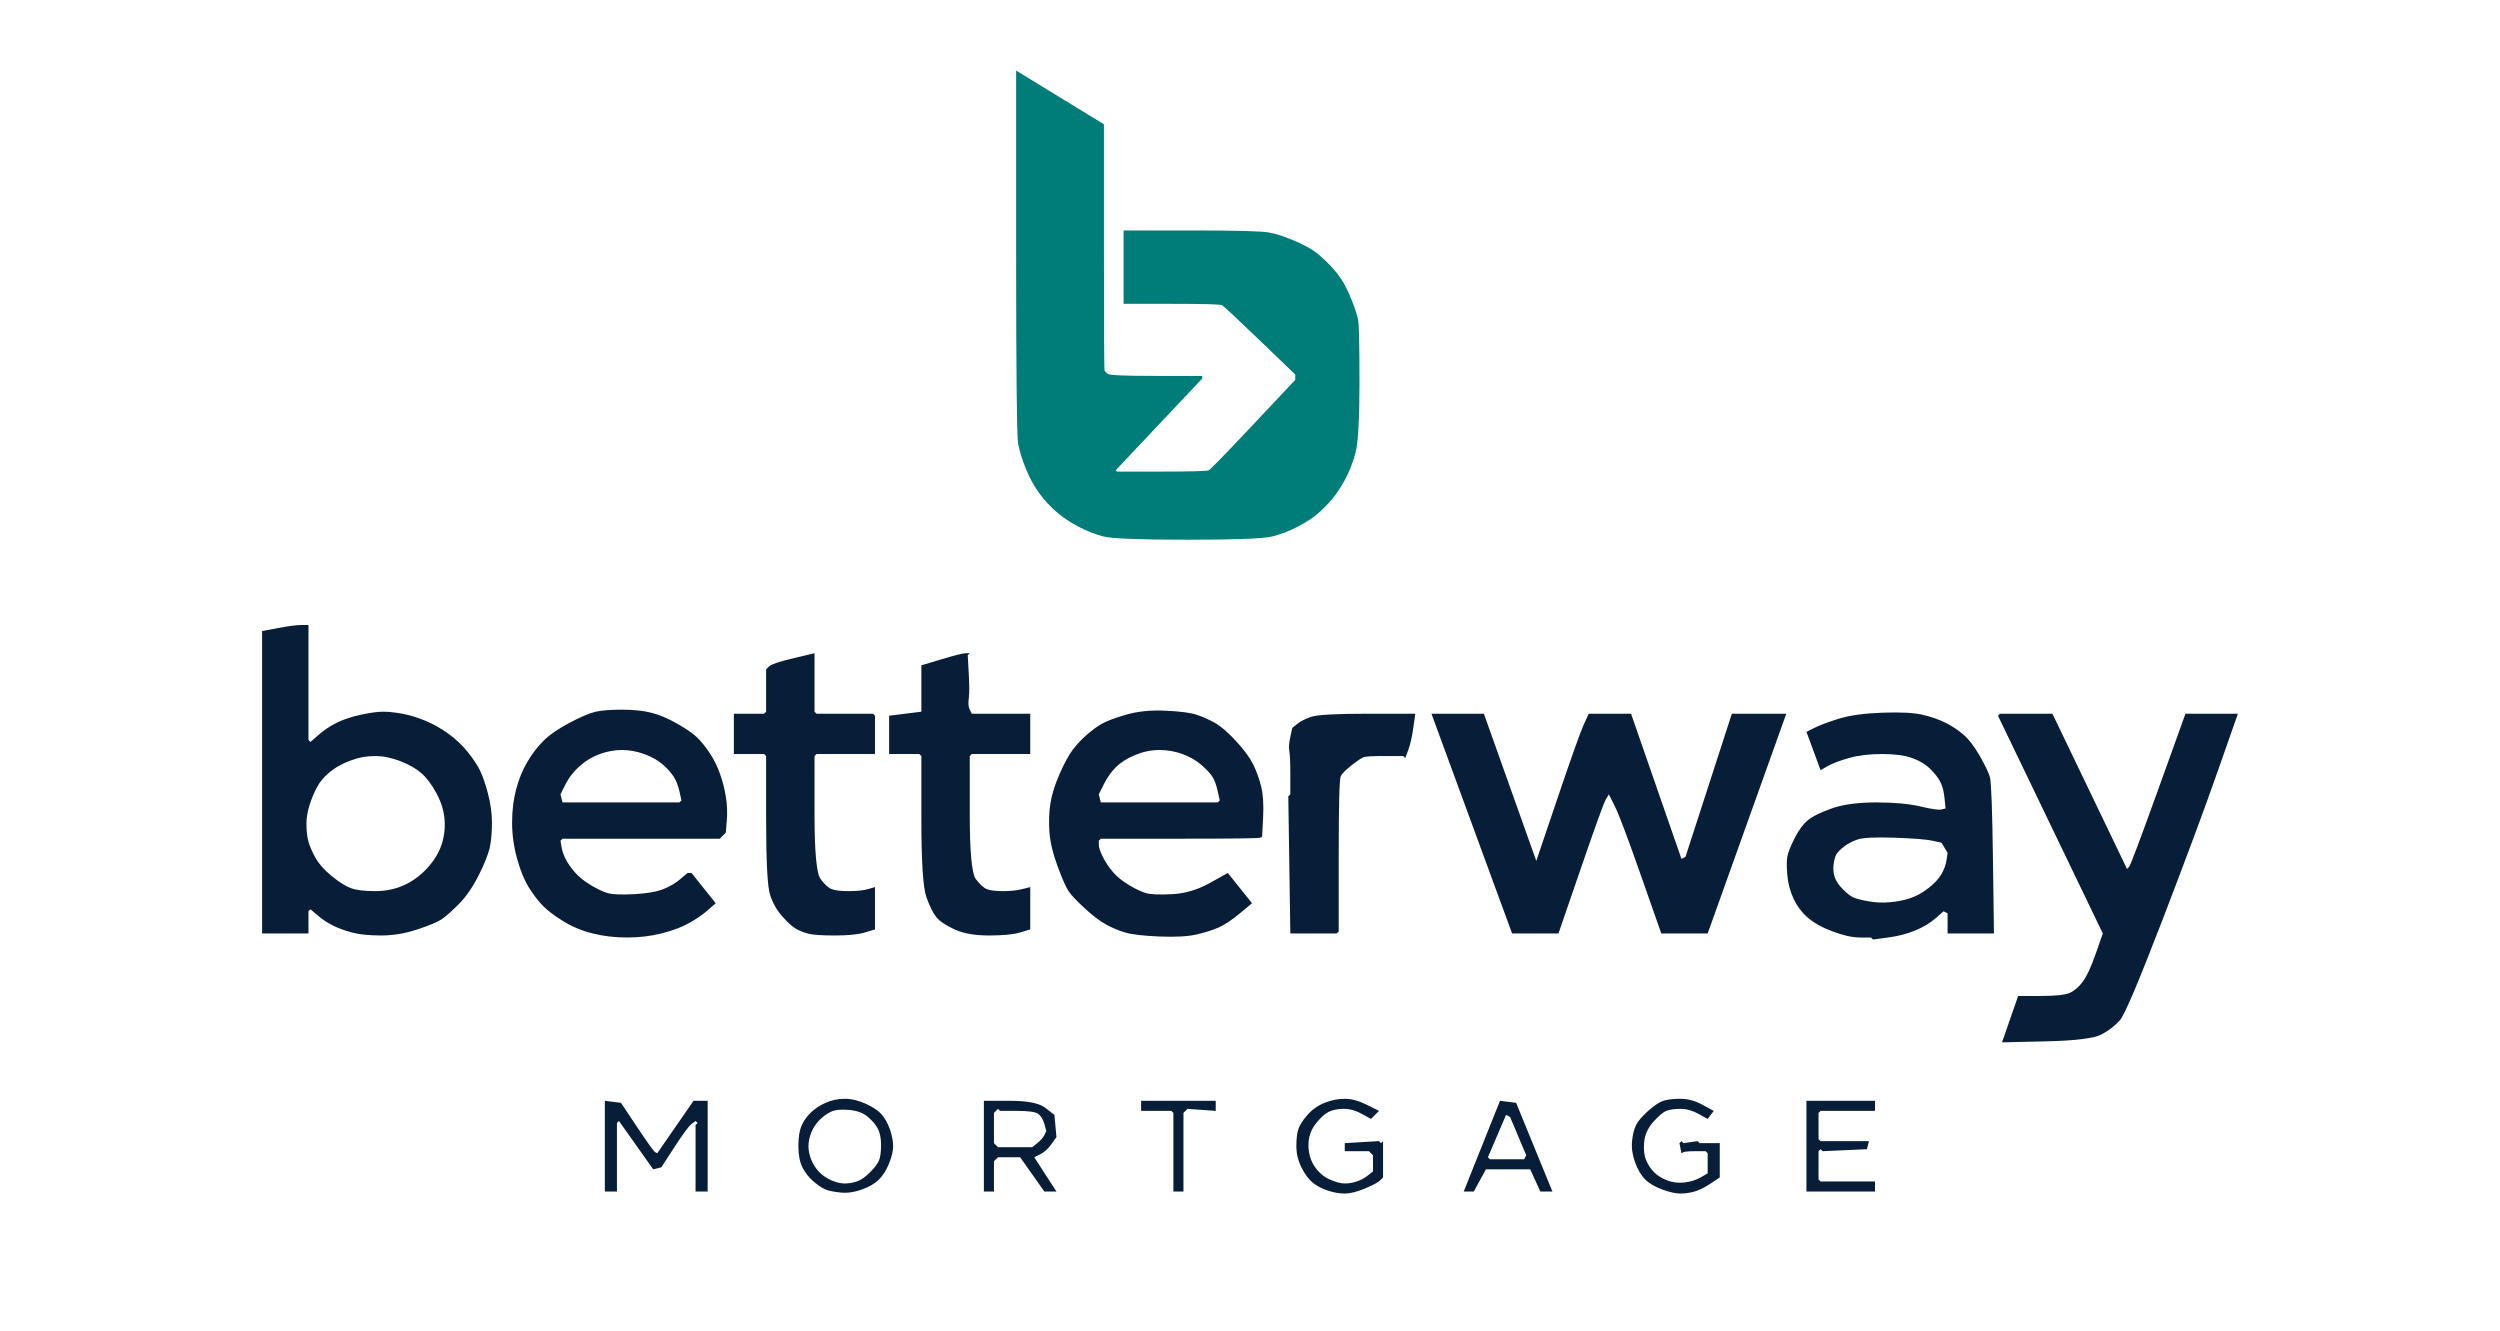
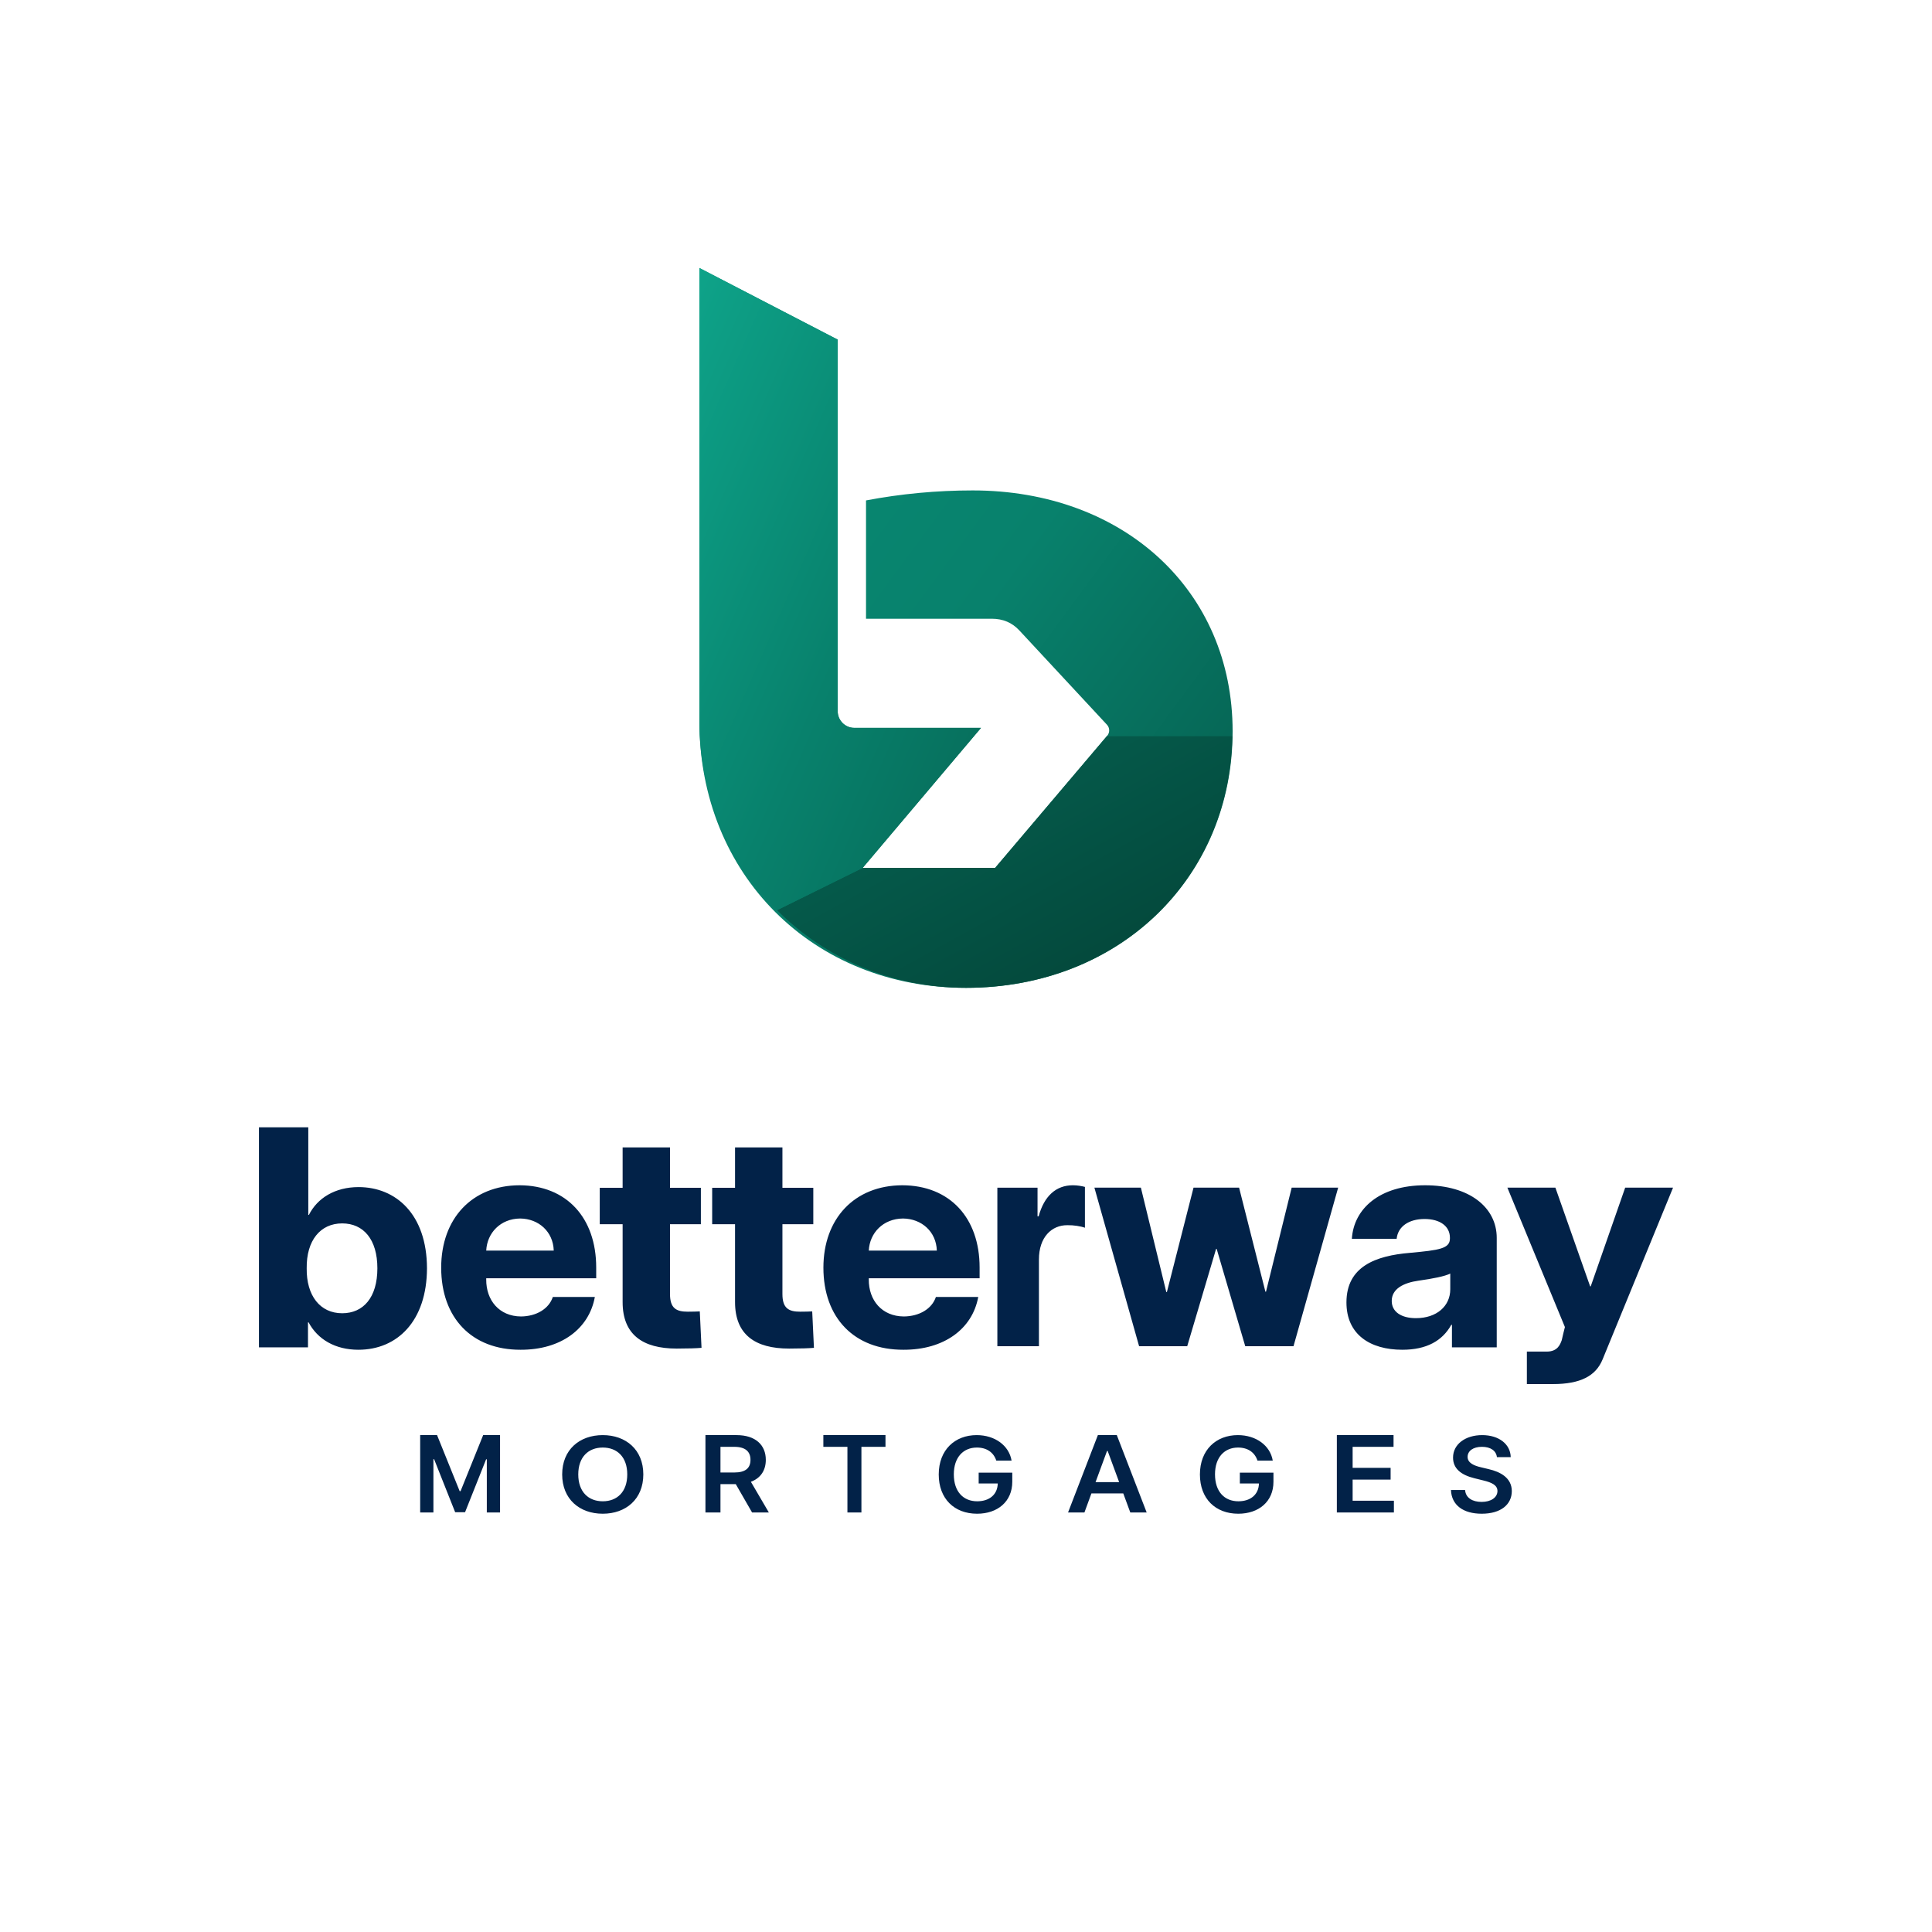
- <svg xmlns="http://www.w3.org/2000/svg" width="1240" height="660" viewBox="0 0 1240 660" role="img" aria-label="Betterway Mortgage">
-   <path fill="#007D78" fill-rule="evenodd" transform="translate(504,35) scale(.65)" d="M33.50,20.50 L0.00,0.00 L0.00,138.00 Q0.00,276.00 1.50,284.50 Q3.00,293.00 7.50,304.00 Q12.00,315.00 18.00,323.00 Q24.00,331.00 31.00,337.00 Q38.00,343.00 47.50,348.00 Q57.00,353.00 66.50,355.50 Q76.00,358.00 131.00,358.00 Q186.00,358.00 195.50,355.50 Q205.00,353.00 213.00,349.00 Q221.00,345.00 226.50,341.00 Q232.00,337.00 238.50,330.00 Q245.00,323.00 250.50,313.00 Q256.00,303.00 259.00,291.50 Q262.00,280.00 262.00,238.00 Q262.00,196.00 261.00,190.50 Q260.00,185.00 256.00,175.00 Q252.00,165.00 248.00,159.00 Q244.00,153.00 238.00,147.00 Q232.00,141.00 227.00,137.50 Q222.00,134.00 211.50,129.50 Q201.00,125.00 192.50,123.50 Q184.00,122.00 133.00,122.00 L82.00,122.00 L82.00,150.00 L82.00,178.00 L118.50,178.00 Q155.00,178.00 157.00,179.00 Q159.00,180.00 186.00,206.00 L213.00,232.00 L213.00,234.00 L213.00,236.00 L181.00,270.00 Q149.00,304.00 147.00,305.00 Q145.00,306.00 111.00,306.00 L77.00,306.00 L76.50,305.50 L76.00,305.00 L109.00,270.00 L142.00,235.00 L142.00,234.00 L142.00,233.00 L107.00,233.00 Q72.00,233.00 70.00,231.50 Q68.00,230.00 67.50,229.00 Q67.00,228.00 67.00,134.50 L67.00,41.00 L33.50,20.50 Z" />
-   <path fill="#081D37" fill-rule="evenodd" transform="translate(130,310)" d="M970.00,72.50 L980.00,44.00 L967.00,44.00 L954.00,44.00 L940.50,81.50 Q927.00,119.00 926.00,120.00 L925.00,121.00 L906.50,82.50 L888.00,44.00 L875.00,44.00 L862.00,44.00 L861.50,44.50 L861.00,45.00 L887.00,99.00 L913.00,153.00 L909.50,163.00 Q906.00,173.00 903.00,177.00 Q900.00,181.00 896.50,182.50 Q893.00,184.00 882.00,184.00 L871.00,184.00 L867.00,195.50 L863.00,207.00 L885.00,206.50 Q907.00,206.00 912.50,203.00 Q918.00,200.00 921.50,196.00 Q925.00,192.00 942.50,146.50 Q960.00,101.00 970.00,72.50 Z M593.00,44.00 L580.00,44.00 L600.00,98.50 L620.00,153.00 L631.50,153.00 L643.00,153.00 L654.00,121.00 Q665.00,89.00 666.50,86.50 L668.00,84.00 L671.00,90.00 Q674.00,96.00 684.00,124.50 L694.00,153.00 L705.50,153.00 L717.00,153.00 L736.50,98.50 L756.00,44.00 L742.50,44.00 L729.00,44.00 L717.50,79.50 L706.00,115.00 L705.00,115.50 L704.00,116.00 L691.50,80.00 L679.00,44.00 L668.50,44.00 L658.00,44.00 L655.50,49.50 Q653.00,55.00 642.50,86.00 L632.00,117.00 L619.00,80.50 L606.00,44.00 L593.00,44.00 Z M571.00,51.00 L572.00,44.00 L548.50,44.00 Q525.00,44.00 520.50,45.50 Q516.00,47.00 513.50,49.00 L511.00,51.00 L510.00,55.50 Q509.00,60.00 509.50,62.50 Q510.00,65.00 510.00,74.50 L510.00,84.00 L509.50,84.50 L509.00,85.00 L509.50,119.00 L510.00,153.00 L521.50,153.00 L533.00,153.00 L533.50,152.50 L534.00,152.00 L534.00,114.50 Q534.00,77.00 535.00,75.00 Q536.00,73.00 540.50,69.50 Q545.00,66.00 546.50,65.50 Q548.00,65.00 557.00,65.00 L566.00,65.00 L566.50,65.50 L567.00,66.00 L568.50,62.00 Q570.00,58.00 571.00,51.00 Z M770.00,51.00 L766.00,53.00 L769.50,62.50 L773.00,72.00 L776.50,70.00 Q780.00,68.00 787.00,66.00 Q794.00,64.00 803.50,64.00 Q813.00,64.00 818.50,66.00 Q824.00,68.00 827.50,71.50 Q831.00,75.00 832.50,78.00 Q834.00,81.00 834.50,86.00 L835.00,91.00 L833.00,91.50 Q831.00,92.00 822.50,90.00 Q814.00,88.00 800.50,88.00 Q787.00,88.00 778.50,91.00 Q770.00,94.00 766.50,97.00 Q763.00,100.00 760.00,106.00 Q757.00,112.00 756.50,115.00 Q756.00,118.00 756.50,124.00 Q757.00,130.00 759.50,135.50 Q762.00,141.00 766.50,145.00 Q771.00,149.00 779.00,152.00 Q787.00,155.00 792.50,155.00 L798.00,155.00 L798.50,155.50 L799.00,156.00 L806.50,155.00 Q814.00,154.00 820.00,151.50 Q826.00,149.00 830.00,145.50 L834.00,142.00 L835.00,142.50 L836.00,143.00 L836.00,148.00 L836.00,153.00 L847.50,153.00 L859.00,153.00 L858.50,116.00 Q858.00,79.00 857.00,75.50 Q856.00,72.00 852.00,65.00 Q848.00,58.00 844.00,54.50 Q840.00,51.00 835.00,48.50 Q830.00,46.00 823.50,44.50 Q817.00,43.00 803.50,43.50 Q790.00,44.00 782.00,46.50 Q774.00,49.00 770.00,51.00 Z M780.00,125.00 Q779.00,122.00 779.50,118.50 Q780.00,115.00 781.00,113.50 Q782.00,112.00 784.50,110.00 Q787.00,108.00 791.00,106.50 Q795.00,105.00 809.50,105.50 Q824.00,106.00 828.50,107.00 L833.00,108.00 L834.50,110.50 L836.00,113.00 L835.50,116.50 Q835.00,120.00 833.00,123.50 Q831.00,127.00 826.50,130.50 Q822.00,134.00 817.50,135.50 Q813.00,137.00 807.50,137.50 Q802.00,138.00 796.50,137.00 Q791.00,136.00 789.00,135.00 Q787.00,134.00 784.00,131.00 Q781.00,128.00 780.00,125.00 Z M428.50,44.50 Q420.00,47.00 416.50,49.00 Q413.00,51.00 409.00,54.50 Q405.00,58.00 402.00,62.00 Q399.00,66.00 395.50,74.00 Q392.00,82.00 391.00,88.50 Q390.00,95.00 390.50,102.50 Q391.00,110.00 394.50,119.50 Q398.00,129.00 400.00,132.00 Q402.00,135.00 408.00,140.50 Q414.00,146.00 418.50,148.50 Q423.00,151.00 428.00,152.50 Q433.00,154.00 445.00,154.50 Q457.00,155.00 463.50,153.50 Q470.00,152.00 474.50,150.00 Q479.00,148.00 485.00,143.00 L491.00,138.00 L485.00,130.50 L479.00,123.00 L470.00,128.00 Q461.00,133.00 451.50,133.50 Q442.00,134.00 438.50,133.00 Q435.00,132.00 430.00,129.00 Q425.00,126.00 422.00,122.50 Q419.00,119.00 417.00,115.00 Q415.00,111.00 415.00,109.00 L415.00,107.00 L415.50,106.50 L416.00,106.00 L455.00,106.00 Q494.00,106.00 495.00,105.50 L496.00,105.00 L496.50,95.50 Q497.00,86.00 495.50,80.00 Q494.00,74.00 491.50,69.00 Q489.00,64.00 483.00,57.50 Q477.00,51.00 472.50,48.50 Q468.00,46.00 463.50,44.50 Q459.00,43.00 448.00,42.50 Q437.00,42.00 428.50,44.50 Z M415.50,86.00 L415.00,84.00 L417.50,79.00 Q420.00,74.00 423.50,70.50 Q427.00,67.00 433.00,64.50 Q439.00,62.00 445.00,62.00 Q451.00,62.00 456.50,64.00 Q462.00,66.00 466.00,69.50 Q470.00,73.00 471.50,75.50 Q473.00,78.00 474.00,82.50 L475.00,87.00 L474.50,87.50 L474.00,88.00 L445.00,88.00 L416.00,88.00 L415.50,86.00 Z M165.50,43.00 Q161.00,44.00 152.50,48.50 Q144.00,53.00 139.50,57.50 Q135.00,62.00 131.50,68.00 Q128.00,74.00 126.00,81.50 Q124.00,89.00 124.00,98.00 Q124.00,107.00 126.50,116.00 Q129.00,125.00 132.50,130.50 Q136.00,136.00 139.50,139.50 Q143.00,143.00 149.50,147.00 Q156.00,151.00 164.00,153.00 Q172.00,155.00 181.00,155.00 Q190.00,155.00 198.00,153.00 Q206.00,151.00 211.50,148.00 Q217.00,145.00 221.00,141.50 L225.00,138.00 L219.00,130.50 L213.00,123.00 L212.00,123.00 L211.00,123.00 L207.50,126.00 Q204.00,129.00 199.00,131.00 Q194.00,133.00 184.50,133.50 Q175.00,134.00 171.50,133.00 Q168.00,132.00 163.00,129.00 Q158.00,126.00 155.00,122.50 Q152.00,119.00 150.50,116.00 Q149.00,113.00 148.50,110.00 L148.00,107.00 L148.50,106.50 L149.00,106.00 L188.00,106.00 L227.00,106.00 L228.50,104.50 L230.00,103.00 L230.50,97.00 Q231.00,91.00 230.00,85.00 Q229.00,79.00 227.00,73.50 Q225.00,68.00 222.00,63.50 Q219.00,59.00 216.00,56.00 Q213.00,53.00 206.00,49.00 Q199.00,45.00 193.00,43.50 Q187.00,42.00 178.50,42.00 Q170.00,42.00 165.50,43.00 Z M148.50,86.00 L148.00,84.00 L150.50,79.00 Q153.00,74.00 157.50,70.00 Q162.00,66.00 167.50,64.00 Q173.00,62.00 178.50,62.00 Q184.00,62.00 189.50,64.00 Q195.00,66.00 198.50,69.00 Q202.00,72.00 204.00,75.00 Q206.00,78.00 207.00,82.50 L208.00,87.00 L207.50,87.50 L207.00,88.00 L178.00,88.00 L149.00,88.00 L148.50,86.00 Z M349.00,14.00 Q347.00,14.00 337.00,17.00 L327.00,20.00 L327.00,31.50 L327.00,43.00 L319.00,44.00 L311.00,45.00 L311.00,54.50 L311.00,64.00 L318.50,64.00 L326.00,64.00 L326.50,64.50 L327.00,65.00 L327.00,96.50 Q327.00,128.00 329.50,135.00 Q332.00,142.00 334.50,145.00 Q337.00,148.00 343.50,151.00 Q350.00,154.00 360.50,154.00 Q371.00,154.00 376.00,152.50 L381.00,151.00 L381.00,140.50 L381.00,130.00 L377.00,131.00 Q373.00,132.00 367.50,132.00 Q362.00,132.00 359.50,131.00 Q357.00,130.00 354.00,126.00 Q351.00,122.00 351.00,93.50 L351.00,65.00 L351.50,64.50 L352.00,64.00 L366.50,64.00 L381.00,64.00 L381.00,54.00 L381.00,44.00 L366.50,44.00 L352.00,44.00 L351.00,42.00 Q350.00,40.00 350.50,36.50 Q351.00,33.00 350.50,24.00 L350.00,15.00 L350.50,14.50 L351.00,14.00 L349.00,14.00 Z M263.50,16.50 Q253.00,19.00 251.50,20.50 L250.00,22.00 L250.00,32.50 L250.00,43.00 L249.50,43.50 L249.00,44.00 L241.50,44.00 L234.00,44.00 L234.00,54.00 L234.00,64.00 L241.50,64.00 L249.00,64.00 L249.50,64.50 L250.00,65.00 L250.00,96.50 Q250.00,128.00 252.00,134.00 Q254.00,140.00 258.00,144.50 Q262.00,149.00 264.50,150.50 Q267.00,152.00 270.50,153.00 Q274.00,154.00 284.00,154.00 Q294.00,154.00 299.00,152.50 L304.00,151.00 L304.00,140.50 L304.00,130.00 L300.50,131.00 Q297.00,132.00 291.00,132.00 Q285.00,132.00 282.50,131.00 Q280.00,130.00 277.00,126.00 Q274.00,122.00 274.00,93.50 L274.00,65.00 L274.50,64.50 L275.00,64.00 L289.50,64.00 L304.00,64.00 L304.00,54.50 L304.00,45.00 L303.50,44.50 L303.00,44.00 L289.00,44.00 L275.00,44.00 L274.50,43.50 L274.00,43.00 L274.00,28.50 L274.00,14.00 L263.50,16.50 Z M8.00,1.50 L0.00,3.00 L0.00,78.00 L0.00,153.00 L11.50,153.00 L23.00,153.00 L23.00,147.50 L23.00,142.00 L23.50,141.50 L24.00,141.00 L27.50,144.00 Q31.00,147.00 35.00,149.00 Q39.00,151.00 44.50,152.50 Q50.00,154.00 59.00,154.00 Q68.00,154.00 77.00,151.00 Q86.00,148.00 89.00,146.00 Q92.00,144.00 97.50,138.50 Q103.00,133.00 107.50,124.00 Q112.00,115.00 113.00,110.00 Q114.00,105.00 114.00,98.00 Q114.00,91.00 112.00,83.50 Q110.00,76.00 108.00,72.00 Q106.00,68.00 102.00,63.00 Q98.00,58.00 92.50,54.00 Q87.00,50.00 81.00,47.50 Q75.00,45.00 69.50,44.00 Q64.00,43.00 60.00,43.00 Q56.00,43.00 49.00,44.50 Q42.00,46.00 37.00,48.50 Q32.00,51.00 28.00,54.50 L24.00,58.00 L23.50,57.50 L23.00,57.00 L23.00,28.50 L23.00,0.00 L19.50,0.00 Q16.00,0.00 8.00,1.50 Z M44.50,67.00 Q50.00,65.00 56.00,65.00 Q62.00,65.00 68.50,67.50 Q75.00,70.00 79.00,73.50 Q83.00,77.00 86.50,83.50 Q90.00,90.00 90.50,96.50 Q91.00,103.00 89.00,109.00 Q87.00,115.00 82.00,120.50 Q77.00,126.00 70.50,129.00 Q64.00,132.00 56.00,132.00 Q48.00,132.00 44.00,130.50 Q40.00,129.00 34.50,124.50 Q29.00,120.00 26.50,115.50 Q24.00,111.00 23.00,107.50 Q22.00,104.00 22.00,98.50 Q22.00,93.00 24.50,86.50 Q27.00,80.00 29.50,77.00 Q32.00,74.00 35.50,71.50 Q39.00,69.00 44.50,67.00 Z" />
-   <path fill="#081D37" fill-rule="evenodd" transform="translate(300,545)" d="M613.00,1.00 L596.00,1.00 L596.00,23.50 L596.00,46.00 L613.00,46.00 L630.00,46.00 L630.00,43.50 L630.00,41.00 L616.50,41.00 L603.00,41.00 L602.50,40.50 L602.00,40.00 L602.00,33.00 L602.00,26.00 L602.50,25.50 L603.00,25.00 L603.50,25.50 L604.00,26.00 L615.00,25.50 L626.00,25.00 L626.50,23.00 L627.00,21.00 L615.00,21.00 L603.00,21.00 L602.50,20.50 L602.00,20.00 L602.00,13.50 L602.00,7.00 L602.50,6.50 L603.00,6.00 L616.50,6.00 L630.00,6.00 L630.00,3.50 L630.00,1.00 L613.00,1.00 Z M448.00,1.50 L444.00,1.00 L435.00,23.50 L426.00,46.00 L428.50,46.00 L431.00,46.00 L434.00,40.50 L437.00,35.00 L448.00,35.00 L459.00,35.00 L461.50,40.50 L464.00,46.00 L467.00,46.00 L470.00,46.00 L461.00,24.00 L452.00,2.00 L448.00,1.50 Z M442.50,18.50 L447.00,8.00 L448.00,8.50 L449.00,9.00 L453.00,18.50 L457.00,28.00 L456.50,29.00 L456.00,30.00 L447.50,30.00 L439.00,30.00 L438.50,29.50 L438.00,29.00 L442.50,18.50 Z M284.50,1.00 L266.00,1.00 L266.00,3.50 L266.00,6.00 L273.50,6.00 L281.00,6.00 L281.50,6.50 L282.00,7.00 L282.00,26.50 L282.00,46.00 L284.50,46.00 L287.00,46.00 L287.00,26.50 L287.00,7.00 L288.00,6.00 L289.00,5.00 L296.00,5.50 L303.00,6.00 L303.00,3.50 L303.00,1.00 L284.50,1.00 Z M201.00,1.00 L188.00,1.00 L188.00,23.50 L188.00,46.00 L190.50,46.00 L193.00,46.00 L193.00,38.50 L193.00,31.00 L194.00,30.00 L195.00,29.00 L200.50,29.00 L206.00,29.00 L212.00,37.50 L218.00,46.00 L221.00,46.00 L224.00,46.00 L218.50,37.50 L213.00,29.00 L216.00,27.50 Q219.00,26.00 221.50,22.50 L224.00,19.00 L223.50,13.50 L223.00,8.00 L218.50,4.50 Q214.00,1.00 201.00,1.00 Z M193.00,14.50 L193.00,7.00 L194.00,6.00 L195.00,5.00 L195.50,5.50 L196.00,6.00 L204.50,6.00 Q213.00,6.00 215.00,7.50 Q217.00,9.00 218.00,12.50 L219.00,16.00 L218.00,18.00 Q217.00,20.00 214.50,22.00 L212.00,24.00 L203.50,24.00 L195.00,24.00 L194.00,23.00 L193.00,22.00 L193.00,14.50 Z M4.00,1.50 L0.00,1.00 L0.00,23.50 L0.00,46.00 L3.00,46.00 L6.00,46.00 L6.00,29.00 L6.00,12.00 L6.50,11.50 L7.00,11.00 L15.50,23.00 L24.00,35.00 L26.00,34.50 L28.00,34.00 L34.50,24.00 Q41.00,14.00 43.00,12.50 L45.00,11.00 L45.50,11.50 L46.00,12.00 L45.50,12.50 L45.00,13.00 L45.00,29.50 L45.00,46.00 L48.00,46.00 L51.00,46.00 L51.00,23.50 L51.00,1.00 L47.50,1.00 L44.00,1.00 L35.00,14.00 L26.00,27.00 L25.00,26.50 Q24.00,26.00 16.00,14.00 L8.00,2.00 L4.00,1.50 Z M533.50,0.00 Q528.00,0.00 525.00,1.00 Q522.00,2.00 517.50,6.00 Q513.00,10.00 511.50,13.00 Q510.00,16.00 509.50,21.00 Q509.00,26.00 511.00,31.50 Q513.00,37.00 516.00,40.00 Q519.00,43.00 524.50,45.00 Q530.00,47.00 533.50,47.00 Q537.00,47.00 540.50,46.00 Q544.00,45.00 548.50,42.00 L553.00,39.00 L553.00,30.50 L553.00,22.00 L548.00,22.00 L543.00,22.00 L542.50,21.50 L542.00,21.00 L538.50,21.50 L535.00,22.00 L534.50,21.50 L534.00,21.00 L533.50,21.50 L533.00,22.00 L533.50,24.50 L534.00,27.00 L535.00,26.50 Q536.00,26.00 541.00,26.00 L546.00,26.00 L546.50,26.50 L547.00,27.00 L547.00,32.00 L547.00,37.00 L543.50,39.00 Q540.00,41.00 535.50,41.50 Q531.00,42.00 527.00,40.50 Q523.00,39.00 520.50,36.50 Q518.00,34.00 516.50,30.50 Q515.00,27.00 515.50,21.50 Q516.00,16.00 520.00,11.50 Q524.00,7.00 526.50,6.00 Q529.00,5.00 533.50,5.00 Q538.00,5.00 542.50,7.50 L547.00,10.00 L548.50,8.00 L550.00,6.00 L544.50,3.00 Q539.00,0.00 533.50,0.00 Z M367.00,0.00 Q362.00,0.00 357.00,2.00 Q352.00,4.00 348.50,8.00 Q345.00,12.00 344.00,15.00 Q343.00,18.00 343.00,23.50 Q343.00,29.00 345.50,34.00 Q348.00,39.00 351.00,41.50 Q354.00,44.00 358.50,45.50 Q363.00,47.00 367.00,47.00 Q371.00,47.00 377.00,44.50 Q383.00,42.00 384.50,40.50 L386.00,39.00 L386.00,30.00 L386.00,21.00 L385.50,21.50 L385.00,22.00 L384.50,21.50 L384.00,21.00 L375.50,21.50 L367.00,22.00 L367.00,24.00 L367.00,26.00 L373.00,26.00 L379.00,26.00 L380.00,27.00 L381.00,28.00 L381.00,32.00 L381.00,36.00 L378.50,38.00 Q376.00,40.00 373.00,41.00 Q370.00,42.00 367.00,42.00 Q364.00,42.00 359.50,40.00 Q355.00,38.00 352.00,33.50 Q349.00,29.00 349.00,23.00 Q349.00,17.00 352.50,12.50 Q356.00,8.00 359.00,6.50 Q362.00,5.00 366.50,5.00 Q371.00,5.00 375.50,7.50 L380.00,10.00 L382.00,8.00 L384.00,6.00 L378.00,3.00 Q372.00,0.00 367.00,0.00 Z M119.00,0.00 Q114.00,0.00 109.50,2.00 Q105.00,4.00 102.00,7.00 Q99.00,10.00 97.50,13.50 Q96.00,17.00 96.00,23.50 Q96.00,30.00 98.00,34.00 Q100.00,38.00 103.50,41.00 Q107.00,44.00 109.50,45.00 Q112.00,46.00 117.00,46.50 Q122.00,47.00 127.50,45.00 Q133.00,43.00 136.00,40.00 Q139.00,37.00 141.00,32.00 Q143.00,27.00 143.00,23.50 Q143.00,20.00 141.50,15.50 Q140.00,11.00 137.50,8.00 Q135.00,5.00 129.50,2.50 Q124.00,0.00 119.00,0.00 Z M112.00,6.50 Q115.00,5.00 121.00,5.50 Q127.00,6.00 130.50,9.00 Q134.00,12.00 135.50,15.00 Q137.00,18.00 137.00,23.00 Q137.00,28.00 136.00,30.50 Q135.00,33.00 131.50,36.50 Q128.00,40.00 125.00,41.00 Q122.00,42.00 119.00,42.00 Q116.00,42.00 112.50,40.50 Q109.00,39.00 106.50,36.50 Q104.00,34.00 102.50,30.50 Q101.00,27.00 101.00,23.50 Q101.00,20.00 102.50,16.50 Q104.00,13.00 106.50,10.50 Q109.00,8.00 112.00,6.50 Z" />
+ <svg xmlns="http://www.w3.org/2000/svg" viewBox="0 0 1600 1600" width="2048" height="2048" shape-rendering="geometricPrecision">
+   <defs>
+     <linearGradient id="emeraldPillar_11_Dimensional_Faceted_Stacked_Transparent" x1="0%" y1="0%" x2="100%" y2="100%">
+       <stop offset="0%" stop-color="#0EA389" />
+       <stop offset="55%" stop-color="#08816C" />
+       <stop offset="100%" stop-color="#066957" />
+     </linearGradient>
+     <linearGradient id="emeraldBowl_11_Dimensional_Faceted_Stacked_Transparent" x1="0%" y1="0%" x2="100%" y2="100%">
+       <stop offset="0%" stop-color="#098D76" />
+       <stop offset="50%" stop-color="#08816C" />
+       <stop offset="100%" stop-color="#055A4B" />
+     </linearGradient>
+     <linearGradient id="emeraldBase_11_Dimensional_Faceted_Stacked_Transparent" x1="0%" y1="0%" x2="100%" y2="100%">
+       <stop offset="0%" stop-color="#066655" />
+       <stop offset="100%" stop-color="#034236" />
+     </linearGradient>
+     <linearGradient id="navyGrad_11_Dimensional_Faceted_Stacked_Transparent" x1="0%" y1="0%" x2="0%" y2="100%">
+       <stop offset="0%" stop-color="#042B58" />
+       <stop offset="100%" stop-color="#021D3E" />
+     </linearGradient>
+     <linearGradient id="brassGrad_11_Dimensional_Faceted_Stacked_Transparent" x1="0%" y1="0%" x2="100%" y2="100%">
+       <stop offset="0%" stop-color="#F2DCB3" />
+       <stop offset="45%" stop-color="#D5B27A" />
+       <stop offset="100%" stop-color="#A68045" />
+     </linearGradient>
+   </defs>
+   <g transform="translate(210.74, -34.76) scale(1.38)">
+     <path d="M 267.0,186.0 L 350.0,229.0 L 350.0,396.5 L 367.0,396.5 L 367.0,325.5 C 388.0,321.5 409.5,319.5 431.0,319.5 C 521.5,319.5 587.0,379.5 587.0,464.0 C 587.0,552.0 519.0,618.0 427.0,618.0 C 335.0,618.0 267.0,550.0 267.0,458.0 Z M 367.0,396.5 L 442.5,396.5 Q 452.5,396.5 459.0,403.5 L 511.5,460.0 A 5.0,5.0 0 0 1 511.5,467.0 L 444.5,546.0 L 365.0,546.0 L 436.0,462.0 L 360.0,462.0 A 10.0,10.0 0 0 1 350.0,452.0 L 350.0,396.5 Z" fill="url(#emeraldBowl_11_Dimensional_Faceted_Stacked_Transparent)" fill-rule="evenodd" />
+     <path d="M 365.0,546.0 L 444.5,546.0 L 511.5,467.0 L 586.8,467.0 C 585.2,553.5 517.8,618.0 427.0,618.0 C 382.5,618.0 342.4,600.2 313.6,571.4 Z" fill="url(#emeraldBase_11_Dimensional_Faceted_Stacked_Transparent)" />
+     <path d="M 267.0,186.0 L 350.0,229.0 L 350.0,452.0 A 10.0,10.0 0 0 0 360.0,462.0 L 436.0,462.0 L 365.0,546.0 L 313.6,571.4 C 284.8,542.6 267.0,502.5 267.0,458.0 Z" fill="url(#emeraldPillar_11_Dimensional_Faceted_Stacked_Transparent)" />
+   </g>
+   <g transform="translate(-423.53, 652.31) scale(0.98)">
+     <path d="M 735.05,475.00 C 768.02,475.00 792.87,450.62 793.00,406.15 C 792.87,360.42 766.68,337.54 735.18,337.54 C 715.25,337.54 700.30,346.88 693.22,361.03 L 692.70,361.03 L 692.70,287.00 L 651.00,287.00 L 651.00,472.98 L 692.44,472.98 L 692.44,451.87 L 692.96,451.87 C 700.56,466.15 715.38,475.00 735.05,475.00 Z M 721.33,444.15 C 702.74,444.15 691.05,429.39 691.35,406.15 C 691.05,382.66 702.87,368.22 721.33,368.22 C 739.27,368.22 751.08,381.65 751.08,406.15 C 751.08,430.77 739.27,444.15 721.33,444.15 Z M 872.10,475.00 C 906.17,475.12 929.95,457.38 934.85,430.40 L 899.34,430.40 C 896.01,440.49 885.35,446.75 872.47,446.87 C 853.96,446.75 842.93,433.10 843.06,415.60 L 843.06,414.58 L 936.00,414.58 L 936.00,405.50 C 936.00,363.47 910.94,336.12 871.20,336.00 C 830.96,336.12 805.00,364.25 805.00,405.62 C 805.00,448.06 830.84,475.12 872.10,475.00 Z M 843.06,391.19 C 843.80,376.23 855.11,364.25 871.73,364.09 C 887.41,364.25 899.63,375.21 900.12,391.19 L 843.06,391.19 Z M 1004.00,474.00 C 1013.39,474.00 1020.95,473.75 1025.00,473.38 L 1023.54,442.59 C 1021.20,442.71 1017.40,442.83 1013.39,442.83 C 1003.83,442.83 998.37,440.12 998.37,427.93 L 998.37,368.92 L 1024.46,368.92 L 1024.46,338.12 L 998.37,338.12 L 998.37,304.00 L 958.33,304.00 L 958.33,338.12 L 939.00,338.12 L 939.00,368.92 L 958.33,368.92 L 958.33,434.74 C 958.33,462.21 975.28,474.00 1004.00,474.00 Z M 1099.00,474.00 C 1108.39,474.00 1115.95,473.75 1120.00,473.38 L 1118.54,442.59 C 1116.20,442.71 1112.40,442.83 1108.39,442.83 C 1098.83,442.83 1093.37,440.12 1093.37,427.93 L 1093.37,368.92 L 1119.46,368.92 L 1119.46,338.12 L 1093.37,338.12 L 1093.37,304.00 L 1053.33,304.00 L 1053.33,338.12 L 1034.00,338.12 L 1034.00,368.92 L 1053.33,368.92 L 1053.33,434.74 C 1053.33,462.21 1070.28,474.00 1099.00,474.00 Z M 1195.62,475.00 C 1229.94,475.12 1253.91,457.38 1258.84,430.40 L 1223.06,430.40 C 1219.70,440.49 1208.97,446.75 1195.99,446.87 C 1177.33,446.75 1166.22,433.10 1166.35,415.60 L 1166.35,414.58 L 1260.00,414.58 L 1260.00,405.50 C 1260.00,363.47 1234.75,336.12 1194.70,336.00 C 1154.16,336.12 1128.00,364.25 1128.00,405.62 C 1128.00,448.06 1154.04,475.12 1195.62,475.00 Z M 1166.35,391.19 C 1167.09,376.23 1178.49,364.25 1195.24,364.09 C 1211.04,364.25 1223.35,375.21 1223.85,391.19 L 1166.35,391.19 Z M 1275.00,472.00 L 1310.13,472.00 L 1310.13,398.68 C 1310.13,380.01 1320.77,369.61 1334.21,369.74 C 1339.24,369.61 1345.66,370.63 1349.00,371.89 L 1349.00,337.38 C 1346.25,336.65 1342.58,336.00 1338.80,336.00 C 1324.66,336.00 1314.57,345.01 1309.87,362.27 L 1308.95,362.27 L 1308.95,338.03 L 1275.00,338.03 L 1275.00,472.00 Z M 1394.78,472.00 L 1435.44,472.00 L 1459.84,389.77 L 1460.33,389.77 L 1484.48,472.00 L 1525.26,472.00 L 1563.00,338.00 L 1523.72,338.00 L 1502.01,425.95 L 1501.52,425.95 L 1479.27,338.00 L 1440.77,338.00 L 1418.28,426.20 L 1417.75,426.20 L 1396.28,338.00 L 1357.00,338.00 L 1394.78,472.00 Z M 1617.26,475.00 C 1637.66,475.00 1651.07,467.48 1658.61,453.90 L 1659.15,453.90 L 1659.15,472.96 L 1697.00,472.96 L 1697.00,380.44 C 1697.00,354.77 1673.97,336.00 1636.50,336.00 C 1597.73,336.00 1576.12,356.07 1574.58,381.22 L 1612.43,381.22 C 1613.47,370.87 1622.72,364.50 1636.00,364.50 C 1649.11,364.50 1657.44,370.63 1657.44,380.32 L 1657.44,380.97 C 1657.44,389.52 1648.62,390.82 1623.63,393.11 C 1594.73,395.52 1570.00,404.60 1570.00,435.02 C 1570.00,461.96 1589.78,475.00 1617.26,475.00 Z M 1628.71,448.30 C 1616.34,448.30 1608.27,442.95 1608.27,433.75 C 1608.27,423.53 1618.18,418.42 1630.92,416.62 C 1642.99,414.94 1653.28,412.90 1657.73,410.61 L 1657.73,423.90 C 1657.73,438.08 1646.28,448.30 1628.71,448.30 Z M 1722.47,504.00 L 1744.57,504.00 C 1767.66,504.00 1780.72,497.18 1786.46,483.15 L 1846.00,338.00 L 1805.55,338.00 L 1776.42,421.43 L 1775.94,421.43 L 1746.57,338.00 L 1706.00,338.00 L 1754.61,455.81 C 1754.61,455.81 1751.96,466.30 1751.96,466.84 C 1750.71,470.19 1748.70,476.55 1739.26,476.55 L 1722.47,476.55 L 1722.47,504.00 Z" fill="#022248" fill-rule="evenodd" />
+   </g>
+   <g transform="translate(-339.78, 636.20) scale(1.05)">
+     <path d="M 655.00,526.00 L 655.00,587.00 L 665.44,587.00 L 665.44,545.00 L 665.99,545.00 L 682.60,586.82 L 690.40,586.82 L 707.01,545.09 L 707.56,545.09 L 707.56,587.00 L 718.00,587.00 L 718.00,526.00 L 704.68,526.00 L 686.85,570.20 L 686.15,570.20 L 668.32,526.00 L 655.00,526.00 Z M 831.00,557.00 C 831.00,537.49 817.26,526.00 799.01,526.00 C 780.71,526.00 767.00,537.49 767.00,557.00 C 767.00,576.47 780.71,588.00 799.01,588.00 C 817.26,588.00 831.00,576.50 831.00,557.00 Z M 818.33,557.00 C 818.33,570.73 810.36,578.19 799.01,578.19 C 787.68,578.19 779.69,570.73 779.69,557.00 C 779.69,543.27 787.68,535.81 799.01,535.81 C 810.36,535.81 818.33,543.27 818.33,557.00 Z M 880.00,587.00 L 891.85,587.00 L 891.85,564.66 L 903.92,564.66 L 916.77,587.00 L 930.00,587.00 L 915.84,562.82 C 923.55,559.93 927.61,553.79 927.61,545.51 C 927.61,533.86 919.56,526.00 904.54,526.00 L 880.00,526.00 L 880.00,587.00 Z M 891.85,555.48 L 891.85,535.24 L 902.72,535.24 C 911.57,535.24 915.52,539.03 915.52,545.51 C 915.52,552.01 911.57,555.48 902.79,555.48 L 891.85,555.48 Z M 973.00,535.26 L 991.98,535.26 L 991.98,587.00 L 1003.02,587.00 L 1003.02,535.26 L 1022.00,535.26 L 1022.00,526.00 L 973.00,526.00 L 973.00,535.26 Z M 1109.40,546.10 L 1121.45,546.10 C 1119.45,534.25 1108.35,526.00 1093.91,526.00 C 1076.82,526.00 1064.00,537.60 1064.00,557.05 C 1064.00,576.15 1076.25,588.00 1094.26,588.00 C 1110.43,588.00 1122.00,578.39 1122.00,562.83 L 1122.00,555.59 L 1095.50,555.59 L 1095.50,564.13 L 1110.55,564.13 C 1110.37,572.73 1104.14,578.19 1094.32,578.19 C 1083.39,578.19 1075.90,570.61 1075.90,556.94 C 1075.90,543.35 1083.52,535.81 1094.07,535.81 C 1101.95,535.81 1107.30,539.70 1109.40,546.10 Z M 1178.92,587.00 L 1184.43,571.96 L 1209.54,571.96 L 1215.08,587.00 L 1228.00,587.00 L 1204.45,526.00 L 1189.52,526.00 L 1166.00,587.00 L 1178.92,587.00 Z M 1187.69,563.08 L 1196.73,538.51 L 1197.24,538.51 L 1206.29,563.08 L 1187.69,563.08 Z M 1315.40,546.10 L 1327.45,546.10 C 1325.45,534.25 1314.35,526.00 1299.91,526.00 C 1282.82,526.00 1270.00,537.60 1270.00,557.05 C 1270.00,576.15 1282.25,588.00 1300.26,588.00 C 1316.43,588.00 1328.00,578.39 1328.00,562.83 L 1328.00,555.59 L 1301.50,555.59 L 1301.50,564.13 L 1316.55,564.13 C 1316.37,572.73 1310.14,578.19 1300.32,578.19 C 1289.39,578.19 1281.90,570.61 1281.90,556.94 C 1281.90,543.35 1289.52,535.81 1300.07,535.81 C 1307.95,535.81 1313.30,539.70 1315.40,546.10 Z M 1378.00,587.00 L 1423.00,587.00 L 1423.00,577.74 L 1390.45,577.74 L 1390.45,561.09 L 1420.41,561.09 L 1420.41,551.83 L 1390.45,551.83 L 1390.45,535.26 L 1422.72,535.26 L 1422.72,526.00 L 1378.00,526.00 L 1378.00,587.00 Z M 1504.25,543.39 L 1515.14,543.39 C 1514.93,533.21 1505.92,526.00 1492.61,526.00 C 1479.49,526.00 1469.61,533.12 1469.65,543.78 C 1469.65,552.43 1476.03,557.40 1486.32,559.97 L 1493.43,561.73 C 1500.17,563.37 1504.63,565.40 1504.68,570.08 C 1504.63,575.23 1499.57,578.68 1492.18,578.68 C 1485.10,578.68 1479.61,575.62 1479.15,569.29 L 1468.00,569.29 C 1468.46,581.27 1477.71,588.00 1492.28,588.00 C 1507.27,588.00 1515.96,580.80 1516.00,570.17 C 1515.96,559.72 1507.03,554.95 1497.62,552.80 L 1491.75,551.39 C 1486.62,550.21 1481.07,548.13 1481.13,543.09 C 1481.17,538.56 1485.37,535.23 1492.45,535.23 C 1499.21,535.23 1503.67,538.28 1504.25,543.39 Z" fill="#022248" fill-rule="evenodd" />
+   </g>
</svg>
